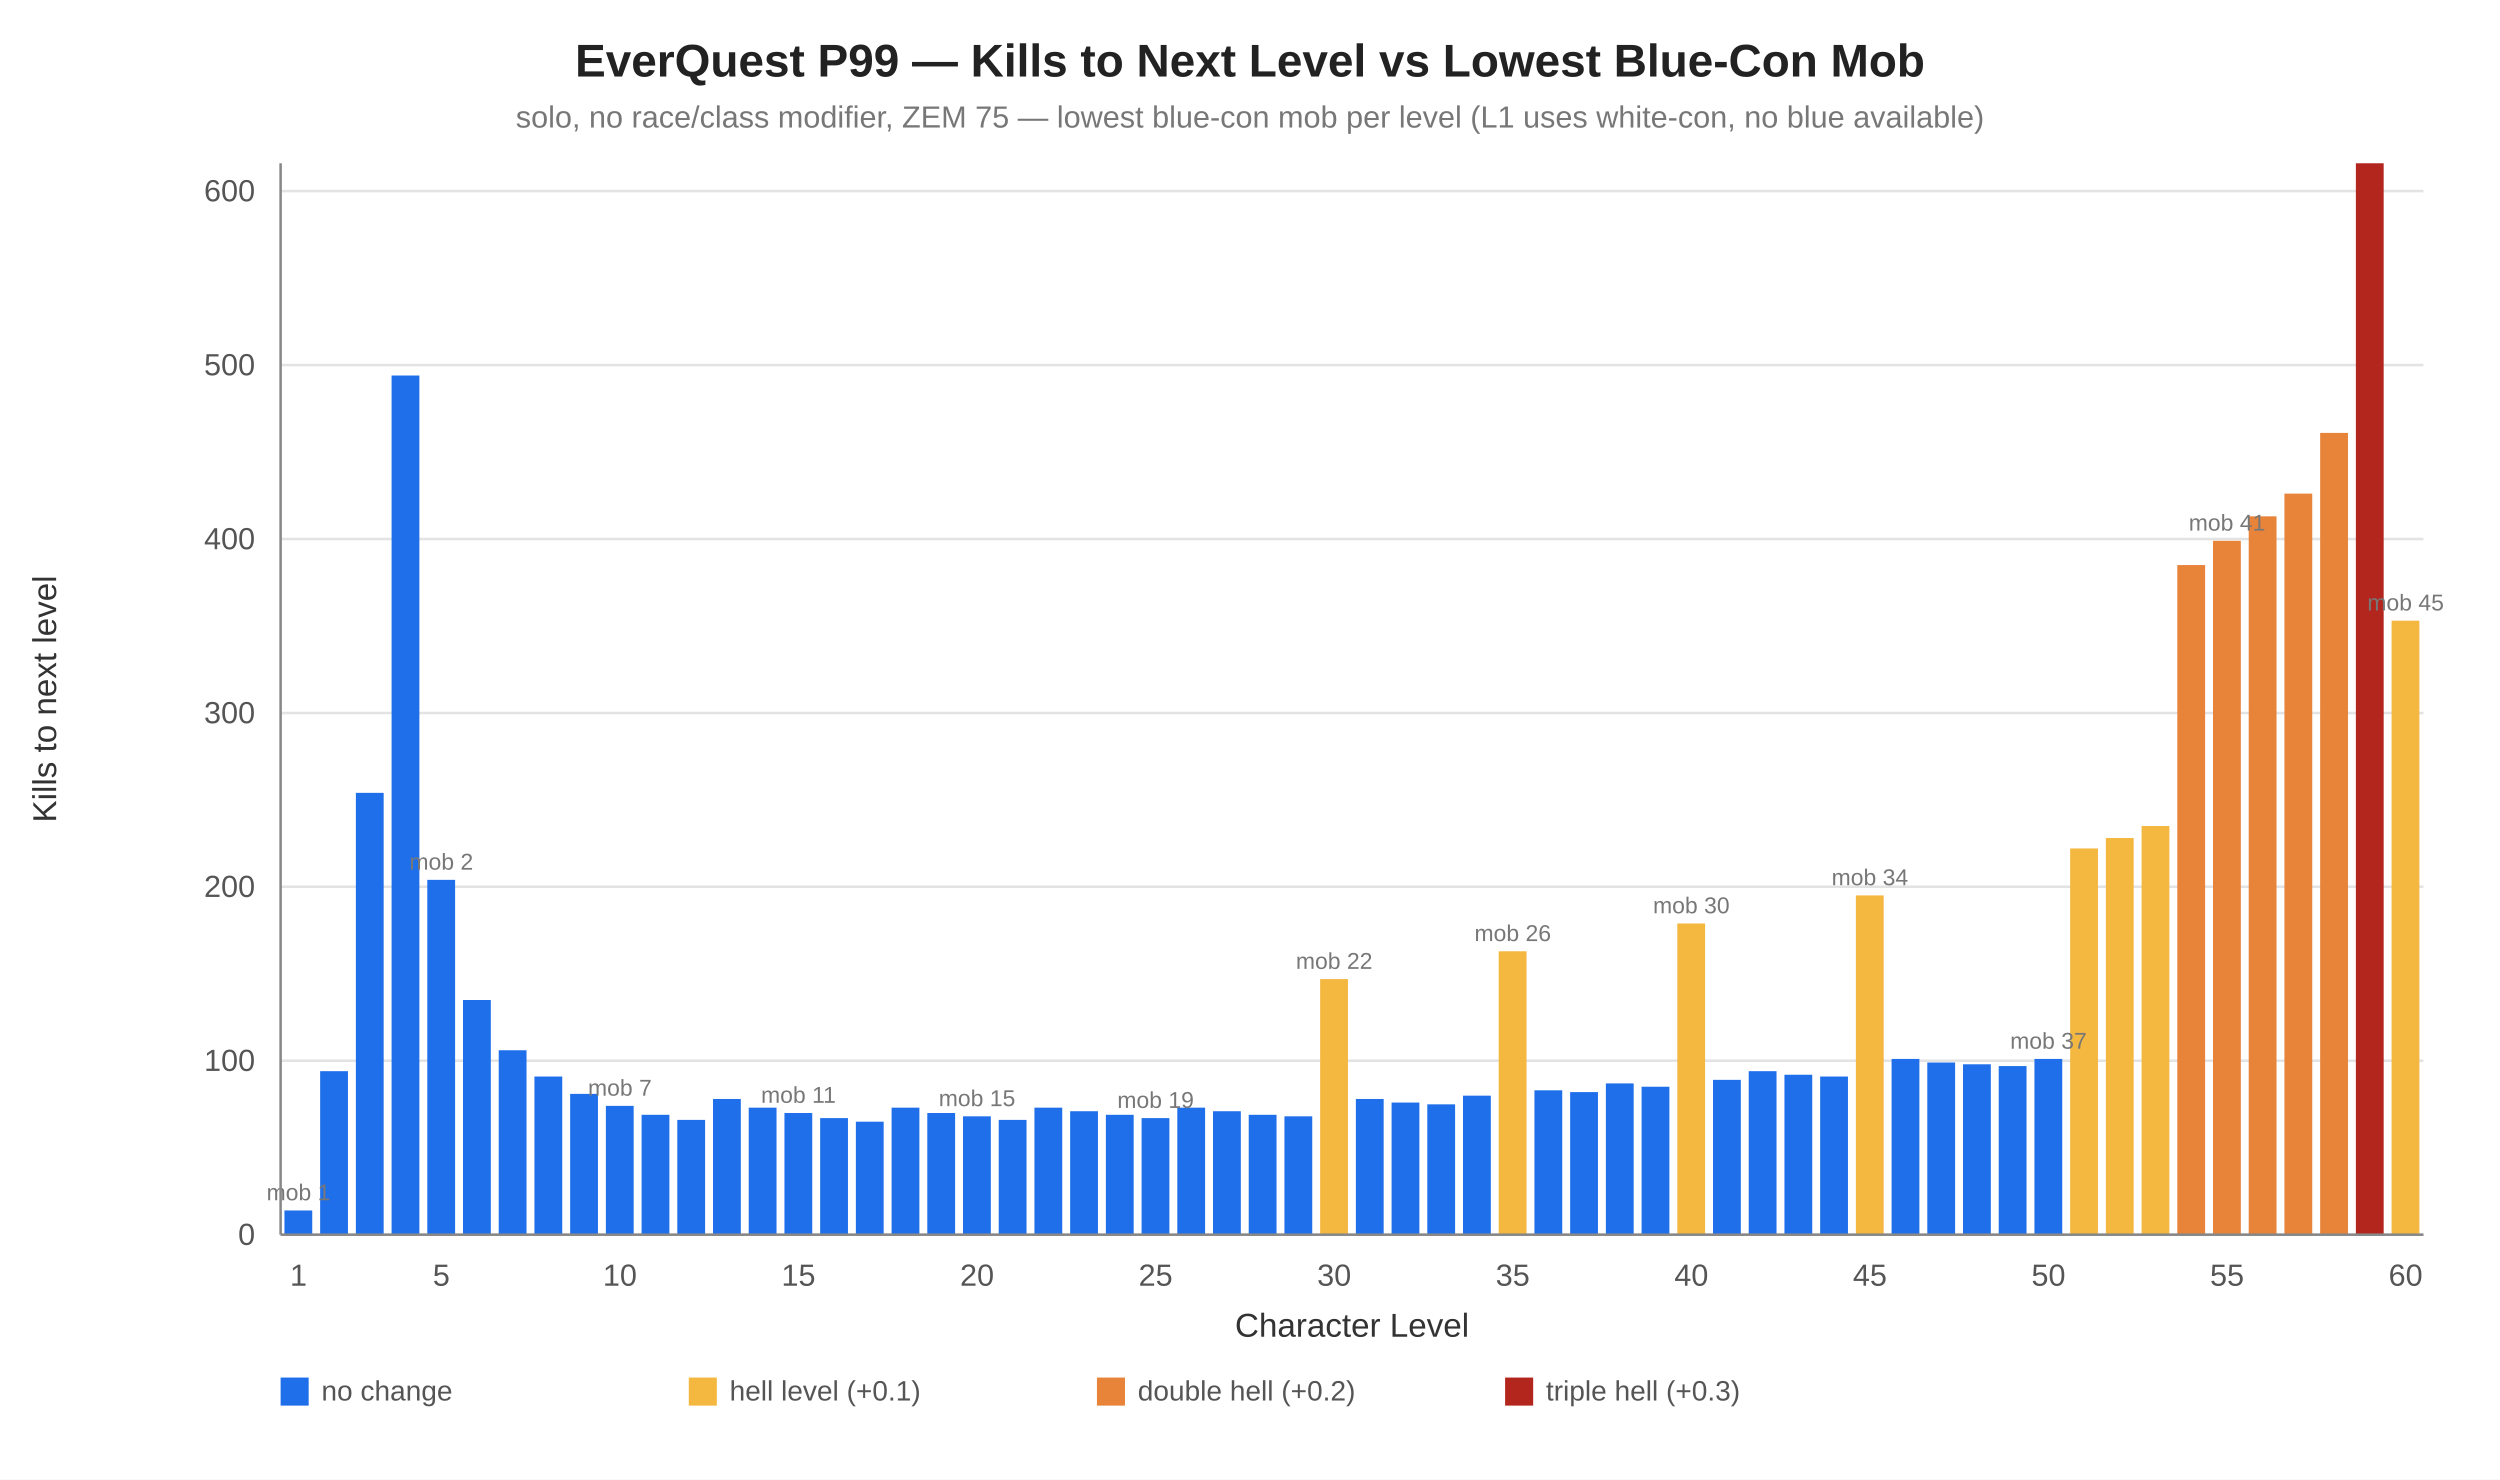
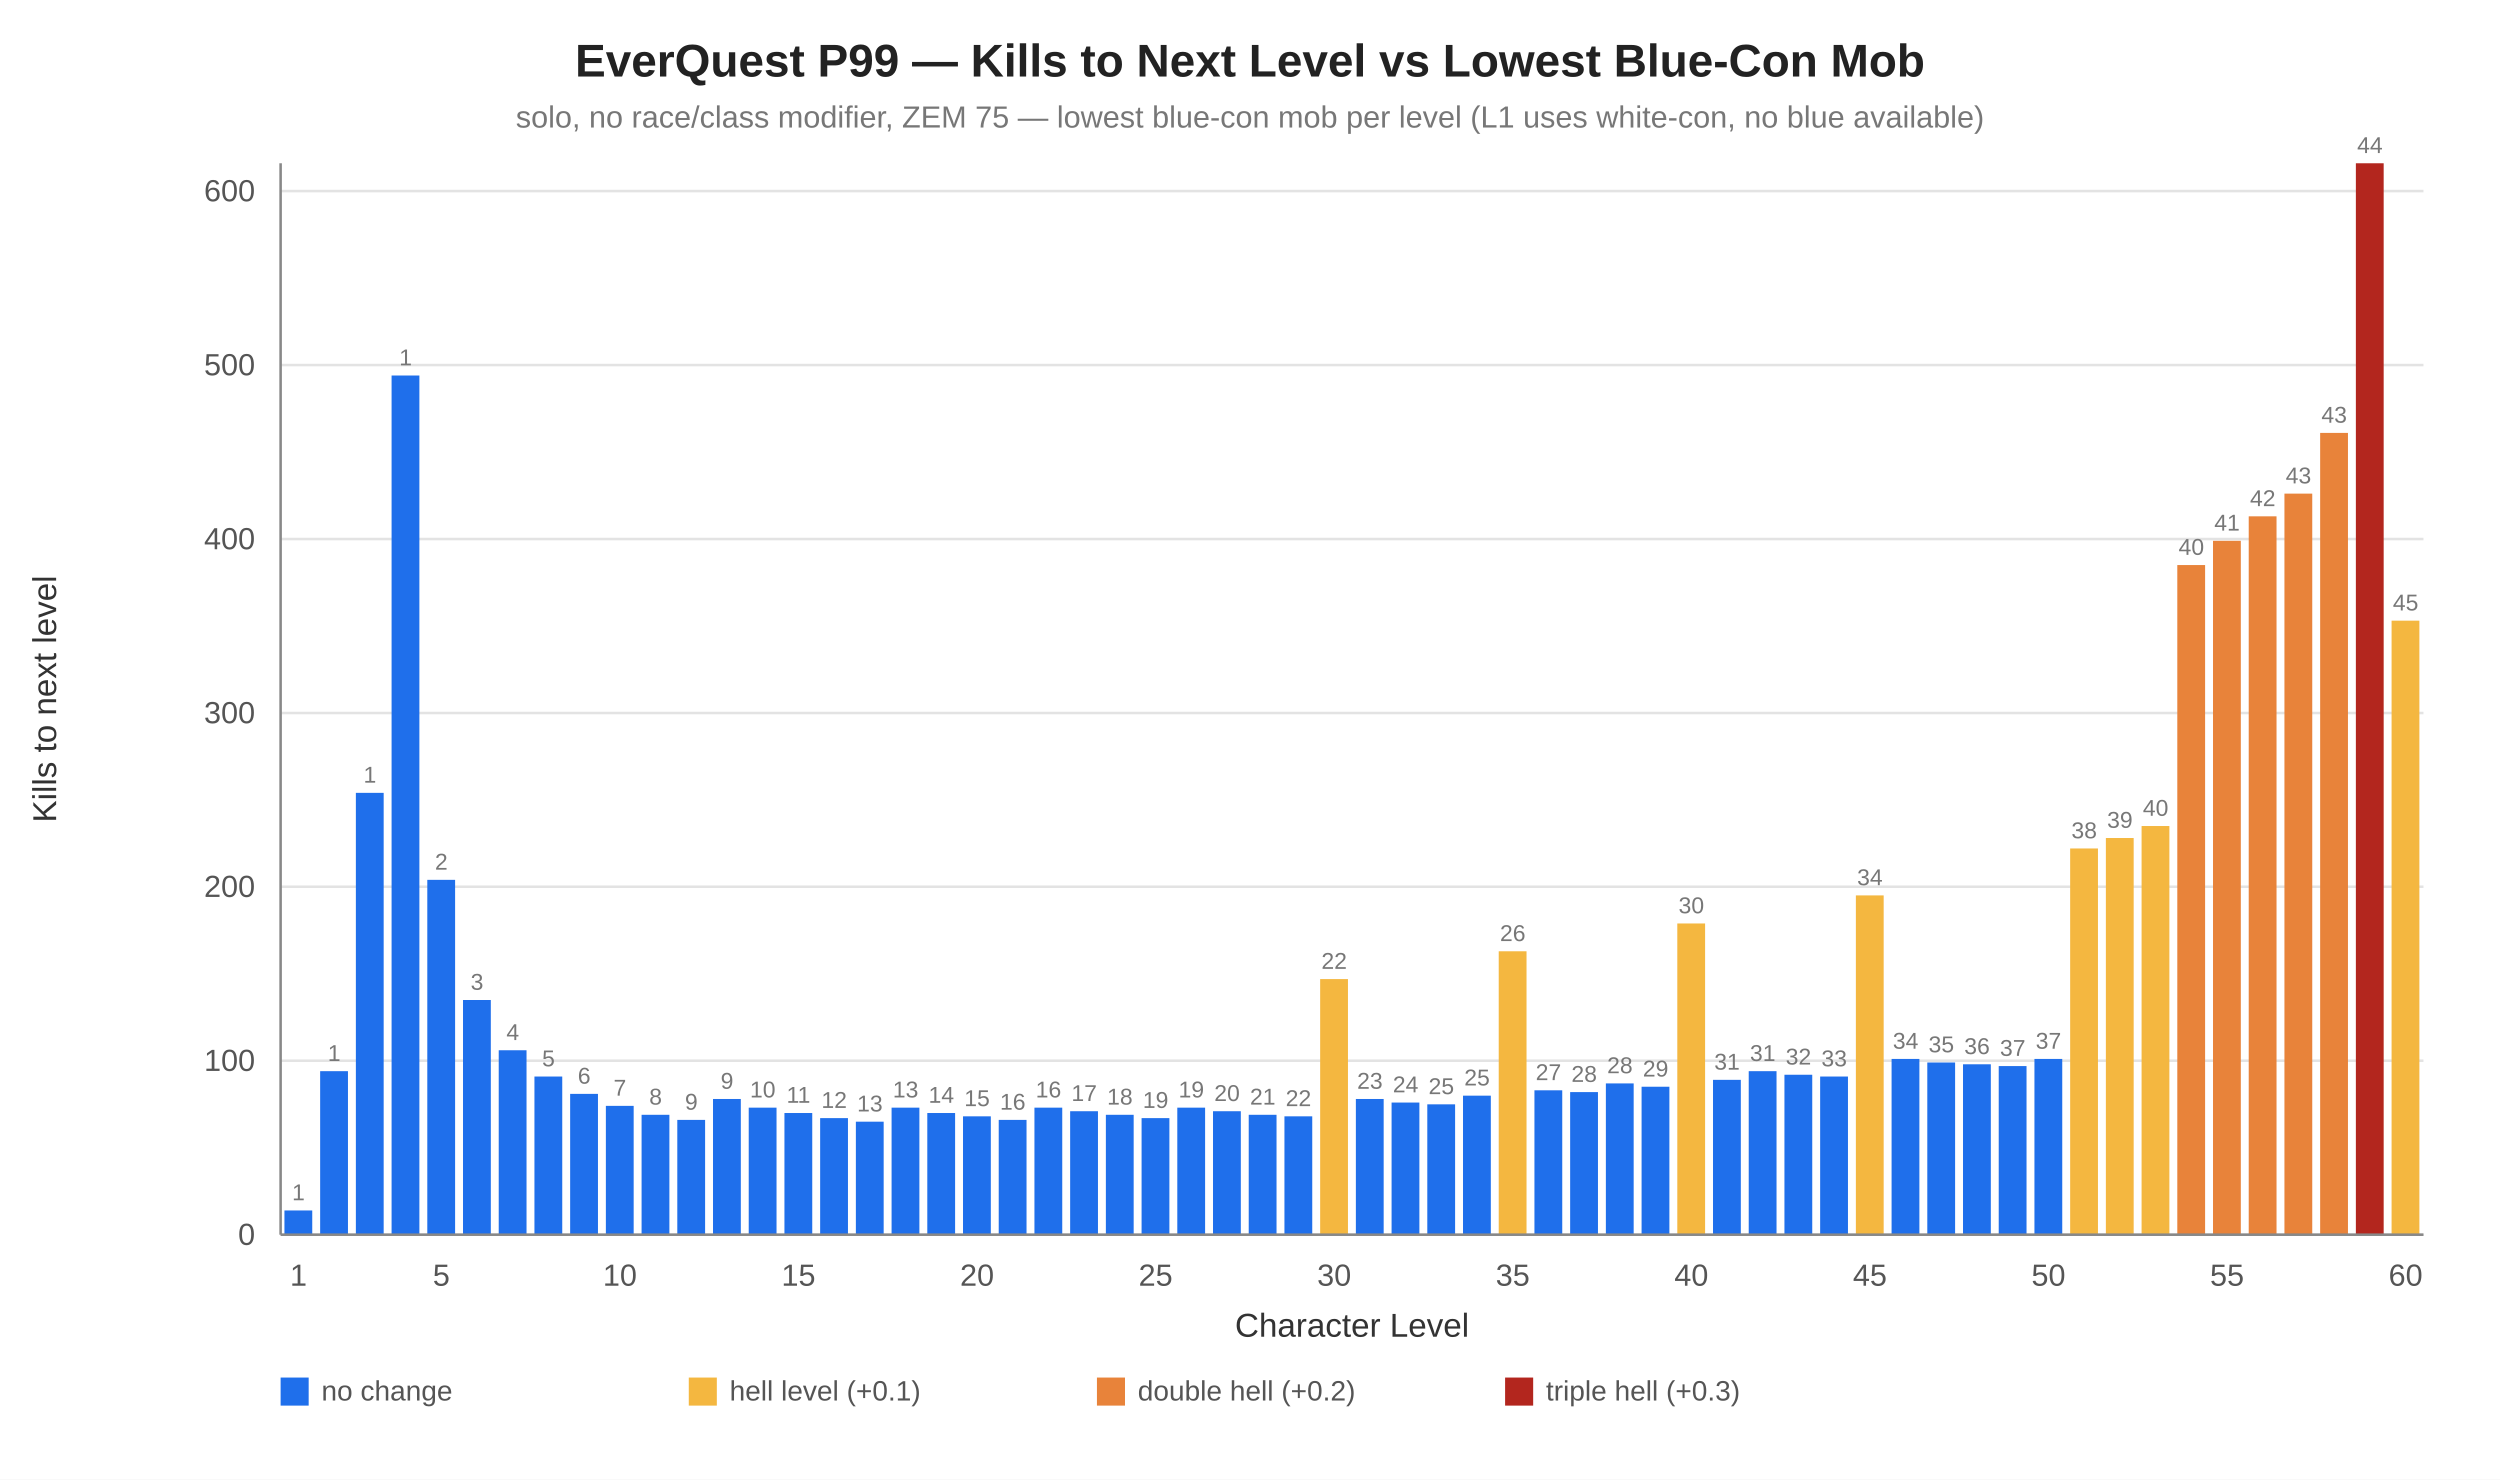
<svg xmlns="http://www.w3.org/2000/svg" width="980" height="580" viewBox="0 0 980 580" font-family="system-ui,Arial,sans-serif">
  <rect width="980" height="580" fill="#ffffff" />
  <text x="490" y="30" text-anchor="middle" font-size="18" font-weight="600" fill="#222">EverQuest P99 — Kills to Next Level vs Lowest Blue-Con Mob</text>
  <text x="490" y="50" text-anchor="middle" font-size="12" fill="#777">solo, no race/class modifier, ZEM 75 — lowest blue-con mob per level (L1 uses white-con, no blue available)</text>
  <line x1="110" y1="484.0" x2="950" y2="484.0" stroke="#e3e3e3" />
  <text x="100" y="488.0" text-anchor="end" font-size="12" fill="#555">0</text>
  <line x1="110" y1="415.8" x2="950" y2="415.8" stroke="#e3e3e3" />
  <text x="100" y="419.8" text-anchor="end" font-size="12" fill="#555">100</text>
  <line x1="110" y1="347.6" x2="950" y2="347.6" stroke="#e3e3e3" />
  <text x="100" y="351.6" text-anchor="end" font-size="12" fill="#555">200</text>
  <line x1="110" y1="279.5" x2="950" y2="279.5" stroke="#e3e3e3" />
  <text x="100" y="283.5" text-anchor="end" font-size="12" fill="#555">300</text>
  <line x1="110" y1="211.3" x2="950" y2="211.3" stroke="#e3e3e3" />
  <text x="100" y="215.3" text-anchor="end" font-size="12" fill="#555">400</text>
  <line x1="110" y1="143.1" x2="950" y2="143.1" stroke="#e3e3e3" />
  <text x="100" y="147.1" text-anchor="end" font-size="12" fill="#555">500</text>
  <line x1="110" y1="74.9" x2="950" y2="74.9" stroke="#e3e3e3" />
  <text x="100" y="78.9" text-anchor="end" font-size="12" fill="#555">600</text>
  <text x="117.0" y="504" text-anchor="middle" font-size="12" fill="#555">1</text>
  <text x="173.0" y="504" text-anchor="middle" font-size="12" fill="#555">5</text>
  <text x="243.0" y="504" text-anchor="middle" font-size="12" fill="#555">10</text>
  <text x="313.0" y="504" text-anchor="middle" font-size="12" fill="#555">15</text>
  <text x="383.0" y="504" text-anchor="middle" font-size="12" fill="#555">20</text>
  <text x="453.0" y="504" text-anchor="middle" font-size="12" fill="#555">25</text>
  <text x="523.0" y="504" text-anchor="middle" font-size="12" fill="#555">30</text>
  <text x="593.0" y="504" text-anchor="middle" font-size="12" fill="#555">35</text>
  <text x="663.0" y="504" text-anchor="middle" font-size="12" fill="#555">40</text>
  <text x="733.0" y="504" text-anchor="middle" font-size="12" fill="#555">45</text>
  <text x="803.0" y="504" text-anchor="middle" font-size="12" fill="#555">50</text>
  <text x="873.0" y="504" text-anchor="middle" font-size="12" fill="#555">55</text>
  <text x="943.0" y="504" text-anchor="middle" font-size="12" fill="#555">60</text>
  <rect x="111.5" y="474.5" width="10.9" height="9.5" fill="#1f6feb" />
  <rect x="125.5" y="419.9" width="10.9" height="64.1" fill="#1f6feb" />
  <rect x="139.5" y="310.8" width="10.9" height="173.2" fill="#1f6feb" />
  <rect x="153.5" y="147.2" width="10.9" height="336.8" fill="#1f6feb" />
  <rect x="167.5" y="344.9" width="10.9" height="139.1" fill="#1f6feb" />
  <rect x="181.5" y="392.0" width="10.9" height="92.0" fill="#1f6feb" />
  <rect x="195.5" y="411.7" width="10.9" height="72.3" fill="#1f6feb" />
  <rect x="209.5" y="422.0" width="10.9" height="62.0" fill="#1f6feb" />
  <rect x="223.5" y="428.8" width="10.9" height="55.2" fill="#1f6feb" />
  <rect x="237.5" y="433.5" width="10.9" height="50.5" fill="#1f6feb" />
  <rect x="251.5" y="437.0" width="10.9" height="47.0" fill="#1f6feb" />
  <rect x="265.5" y="439.0" width="10.9" height="45.0" fill="#1f6feb" />
  <rect x="279.5" y="430.8" width="10.9" height="53.2" fill="#1f6feb" />
  <rect x="293.5" y="434.2" width="10.9" height="49.8" fill="#1f6feb" />
  <rect x="307.5" y="436.3" width="10.9" height="47.7" fill="#1f6feb" />
  <rect x="321.5" y="438.3" width="10.9" height="45.7" fill="#1f6feb" />
  <rect x="335.5" y="439.7" width="10.9" height="44.3" fill="#1f6feb" />
  <rect x="349.5" y="434.2" width="10.9" height="49.8" fill="#1f6feb" />
  <rect x="363.5" y="436.3" width="10.9" height="47.7" fill="#1f6feb" />
  <rect x="377.5" y="437.6" width="10.9" height="46.4" fill="#1f6feb" />
  <rect x="391.5" y="439.0" width="10.9" height="45.0" fill="#1f6feb" />
  <rect x="405.5" y="434.2" width="10.9" height="49.8" fill="#1f6feb" />
  <rect x="419.5" y="435.6" width="10.9" height="48.4" fill="#1f6feb" />
  <rect x="433.5" y="437.0" width="10.9" height="47.0" fill="#1f6feb" />
  <rect x="447.5" y="438.3" width="10.9" height="45.7" fill="#1f6feb" />
  <rect x="461.5" y="434.2" width="10.9" height="49.8" fill="#1f6feb" />
  <rect x="475.5" y="435.6" width="10.9" height="48.4" fill="#1f6feb" />
  <rect x="489.5" y="437.0" width="10.9" height="47.0" fill="#1f6feb" />
  <rect x="503.5" y="437.6" width="10.9" height="46.4" fill="#1f6feb" />
  <rect x="517.5" y="383.8" width="10.9" height="100.2" fill="#f4b740" />
  <rect x="531.5" y="430.8" width="10.9" height="53.2" fill="#1f6feb" />
  <rect x="545.5" y="432.2" width="10.9" height="51.8" fill="#1f6feb" />
  <rect x="559.5" y="432.9" width="10.9" height="51.1" fill="#1f6feb" />
  <rect x="573.5" y="429.5" width="10.9" height="54.5" fill="#1f6feb" />
  <rect x="587.5" y="372.9" width="10.9" height="111.1" fill="#f4b740" />
  <rect x="601.5" y="427.4" width="10.9" height="56.6" fill="#1f6feb" />
  <rect x="615.5" y="428.1" width="10.9" height="55.9" fill="#1f6feb" />
  <rect x="629.5" y="424.7" width="10.9" height="59.3" fill="#1f6feb" />
  <rect x="643.5" y="426.0" width="10.9" height="58.0" fill="#1f6feb" />
  <rect x="657.5" y="362.0" width="10.9" height="122.0" fill="#f4b740" />
  <rect x="671.5" y="423.3" width="10.9" height="60.7" fill="#1f6feb" />
  <rect x="685.5" y="419.9" width="10.9" height="64.1" fill="#1f6feb" />
  <rect x="699.5" y="421.3" width="10.9" height="62.7" fill="#1f6feb" />
  <rect x="713.5" y="422.0" width="10.9" height="62.0" fill="#1f6feb" />
  <rect x="727.5" y="351.0" width="10.9" height="133.0" fill="#f4b740" />
  <rect x="741.5" y="415.1" width="10.9" height="68.9" fill="#1f6feb" />
  <rect x="755.5" y="416.5" width="10.9" height="67.5" fill="#1f6feb" />
  <rect x="769.5" y="417.2" width="10.9" height="66.8" fill="#1f6feb" />
  <rect x="783.5" y="417.9" width="10.9" height="66.1" fill="#1f6feb" />
  <rect x="797.5" y="415.1" width="10.9" height="68.9" fill="#1f6feb" />
  <rect x="811.5" y="332.6" width="10.9" height="151.4" fill="#f4b740" />
  <rect x="825.5" y="328.5" width="10.9" height="155.5" fill="#f4b740" />
  <rect x="839.5" y="323.8" width="10.9" height="160.2" fill="#f4b740" />
  <rect x="853.5" y="221.5" width="10.9" height="262.5" fill="#e8833a" />
  <rect x="867.5" y="212.0" width="10.9" height="272.0" fill="#e8833a" />
  <rect x="881.5" y="202.4" width="10.9" height="281.6" fill="#e8833a" />
  <rect x="895.5" y="193.5" width="10.9" height="290.5" fill="#e8833a" />
  <rect x="909.5" y="169.7" width="10.9" height="314.3" fill="#e8833a" />
  <rect x="923.5" y="64.0" width="10.9" height="420.0" fill="#b3261e" />
  <rect x="937.5" y="243.3" width="10.9" height="240.7" fill="#f4b740" />
-   <text x="117.0" y="470.5" text-anchor="middle" font-size="9" fill="#777">mob 1</text>
-   <text x="173.0" y="340.9" text-anchor="middle" font-size="9" fill="#777">mob 2</text>
-   <text x="243.0" y="429.5" text-anchor="middle" font-size="9" fill="#777">mob 7</text>
-   <text x="313.0" y="432.3" text-anchor="middle" font-size="9" fill="#777">mob 11</text>
-   <text x="383.0" y="433.6" text-anchor="middle" font-size="9" fill="#777">mob 15</text>
-   <text x="453.0" y="434.3" text-anchor="middle" font-size="9" fill="#777">mob 19</text>
-   <text x="523.0" y="379.8" text-anchor="middle" font-size="9" fill="#777">mob 22</text>
-   <text x="593.0" y="368.9" text-anchor="middle" font-size="9" fill="#777">mob 26</text>
-   <text x="663.0" y="358.0" text-anchor="middle" font-size="9" fill="#777">mob 30</text>
-   <text x="733.0" y="347.0" text-anchor="middle" font-size="9" fill="#777">mob 34</text>
-   <text x="803.0" y="411.1" text-anchor="middle" font-size="9" fill="#777">mob 37</text>
-   <text x="873.0" y="208.0" text-anchor="middle" font-size="9" fill="#777">mob 41</text>
-   <text x="943.0" y="239.3" text-anchor="middle" font-size="9" fill="#777">mob 45</text>
+   <text x="117.0" y="470.5" text-anchor="middle" font-size="9" fill="#777">1</text>
+   <text x="131.0" y="415.9" text-anchor="middle" font-size="9" fill="#777">1</text>
+   <text x="145.0" y="306.8" text-anchor="middle" font-size="9" fill="#777">1</text>
+   <text x="159.0" y="143.2" text-anchor="middle" font-size="9" fill="#777">1</text>
+   <text x="173.0" y="340.9" text-anchor="middle" font-size="9" fill="#777">2</text>
+   <text x="187.0" y="388.0" text-anchor="middle" font-size="9" fill="#777">3</text>
+   <text x="201.0" y="407.7" text-anchor="middle" font-size="9" fill="#777">4</text>
+   <text x="215.0" y="418.0" text-anchor="middle" font-size="9" fill="#777">5</text>
+   <text x="229.0" y="424.8" text-anchor="middle" font-size="9" fill="#777">6</text>
+   <text x="243.0" y="429.5" text-anchor="middle" font-size="9" fill="#777">7</text>
+   <text x="257.0" y="433.0" text-anchor="middle" font-size="9" fill="#777">8</text>
+   <text x="271.0" y="435.0" text-anchor="middle" font-size="9" fill="#777">9</text>
+   <text x="285.0" y="426.8" text-anchor="middle" font-size="9" fill="#777">9</text>
+   <text x="299.0" y="430.2" text-anchor="middle" font-size="9" fill="#777">10</text>
+   <text x="313.0" y="432.3" text-anchor="middle" font-size="9" fill="#777">11</text>
+   <text x="327.0" y="434.3" text-anchor="middle" font-size="9" fill="#777">12</text>
+   <text x="341.0" y="435.7" text-anchor="middle" font-size="9" fill="#777">13</text>
+   <text x="355.0" y="430.2" text-anchor="middle" font-size="9" fill="#777">13</text>
+   <text x="369.0" y="432.3" text-anchor="middle" font-size="9" fill="#777">14</text>
+   <text x="383.0" y="433.6" text-anchor="middle" font-size="9" fill="#777">15</text>
+   <text x="397.0" y="435.0" text-anchor="middle" font-size="9" fill="#777">16</text>
+   <text x="411.0" y="430.2" text-anchor="middle" font-size="9" fill="#777">16</text>
+   <text x="425.0" y="431.6" text-anchor="middle" font-size="9" fill="#777">17</text>
+   <text x="439.0" y="433.0" text-anchor="middle" font-size="9" fill="#777">18</text>
+   <text x="453.0" y="434.3" text-anchor="middle" font-size="9" fill="#777">19</text>
+   <text x="467.0" y="430.2" text-anchor="middle" font-size="9" fill="#777">19</text>
+   <text x="481.0" y="431.6" text-anchor="middle" font-size="9" fill="#777">20</text>
+   <text x="495.0" y="433.0" text-anchor="middle" font-size="9" fill="#777">21</text>
+   <text x="509.0" y="433.6" text-anchor="middle" font-size="9" fill="#777">22</text>
+   <text x="523.0" y="379.8" text-anchor="middle" font-size="9" fill="#777">22</text>
+   <text x="537.0" y="426.8" text-anchor="middle" font-size="9" fill="#777">23</text>
+   <text x="551.0" y="428.2" text-anchor="middle" font-size="9" fill="#777">24</text>
+   <text x="565.0" y="428.9" text-anchor="middle" font-size="9" fill="#777">25</text>
+   <text x="579.0" y="425.5" text-anchor="middle" font-size="9" fill="#777">25</text>
+   <text x="593.0" y="368.9" text-anchor="middle" font-size="9" fill="#777">26</text>
+   <text x="607.0" y="423.4" text-anchor="middle" font-size="9" fill="#777">27</text>
+   <text x="621.0" y="424.1" text-anchor="middle" font-size="9" fill="#777">28</text>
+   <text x="635.0" y="420.7" text-anchor="middle" font-size="9" fill="#777">28</text>
+   <text x="649.0" y="422.0" text-anchor="middle" font-size="9" fill="#777">29</text>
+   <text x="663.0" y="358.0" text-anchor="middle" font-size="9" fill="#777">30</text>
+   <text x="677.0" y="419.3" text-anchor="middle" font-size="9" fill="#777">31</text>
+   <text x="691.0" y="415.9" text-anchor="middle" font-size="9" fill="#777">31</text>
+   <text x="705.0" y="417.3" text-anchor="middle" font-size="9" fill="#777">32</text>
+   <text x="719.0" y="418.0" text-anchor="middle" font-size="9" fill="#777">33</text>
+   <text x="733.0" y="347.0" text-anchor="middle" font-size="9" fill="#777">34</text>
+   <text x="747.0" y="411.1" text-anchor="middle" font-size="9" fill="#777">34</text>
+   <text x="761.0" y="412.5" text-anchor="middle" font-size="9" fill="#777">35</text>
+   <text x="775.0" y="413.2" text-anchor="middle" font-size="9" fill="#777">36</text>
+   <text x="789.0" y="413.9" text-anchor="middle" font-size="9" fill="#777">37</text>
+   <text x="803.0" y="411.1" text-anchor="middle" font-size="9" fill="#777">37</text>
+   <text x="817.0" y="328.6" text-anchor="middle" font-size="9" fill="#777">38</text>
+   <text x="831.0" y="324.5" text-anchor="middle" font-size="9" fill="#777">39</text>
+   <text x="845.0" y="319.8" text-anchor="middle" font-size="9" fill="#777">40</text>
+   <text x="859.0" y="217.5" text-anchor="middle" font-size="9" fill="#777">40</text>
+   <text x="873.0" y="208.0" text-anchor="middle" font-size="9" fill="#777">41</text>
+   <text x="887.0" y="198.4" text-anchor="middle" font-size="9" fill="#777">42</text>
+   <text x="901.0" y="189.5" text-anchor="middle" font-size="9" fill="#777">43</text>
+   <text x="915.0" y="165.7" text-anchor="middle" font-size="9" fill="#777">43</text>
+   <text x="929.0" y="60.0" text-anchor="middle" font-size="9" fill="#777">44</text>
+   <text x="943.0" y="239.3" text-anchor="middle" font-size="9" fill="#777">45</text>
  <line x1="110" y1="64" x2="110" y2="484" stroke="#888" />
  <line x1="110" y1="484" x2="950" y2="484" stroke="#888" />
  <text x="530" y="524" text-anchor="middle" font-size="13" fill="#333">Character Level</text>
  <text x="22" y="274" text-anchor="middle" font-size="13" fill="#333" transform="rotate(-90 22 274)">Kills to next level</text>
  <rect x="110" y="540" width="11" height="11" fill="#1f6feb" />
  <text x="126" y="549" font-size="11" fill="#555">no change</text>
  <rect x="270" y="540" width="11" height="11" fill="#f4b740" />
  <text x="286" y="549" font-size="11" fill="#555">hell level (+0.1)</text>
  <rect x="430" y="540" width="11" height="11" fill="#e8833a" />
  <text x="446" y="549" font-size="11" fill="#555">double hell (+0.2)</text>
  <rect x="590" y="540" width="11" height="11" fill="#b3261e" />
  <text x="606" y="549" font-size="11" fill="#555">triple hell (+0.3)</text>
</svg>
